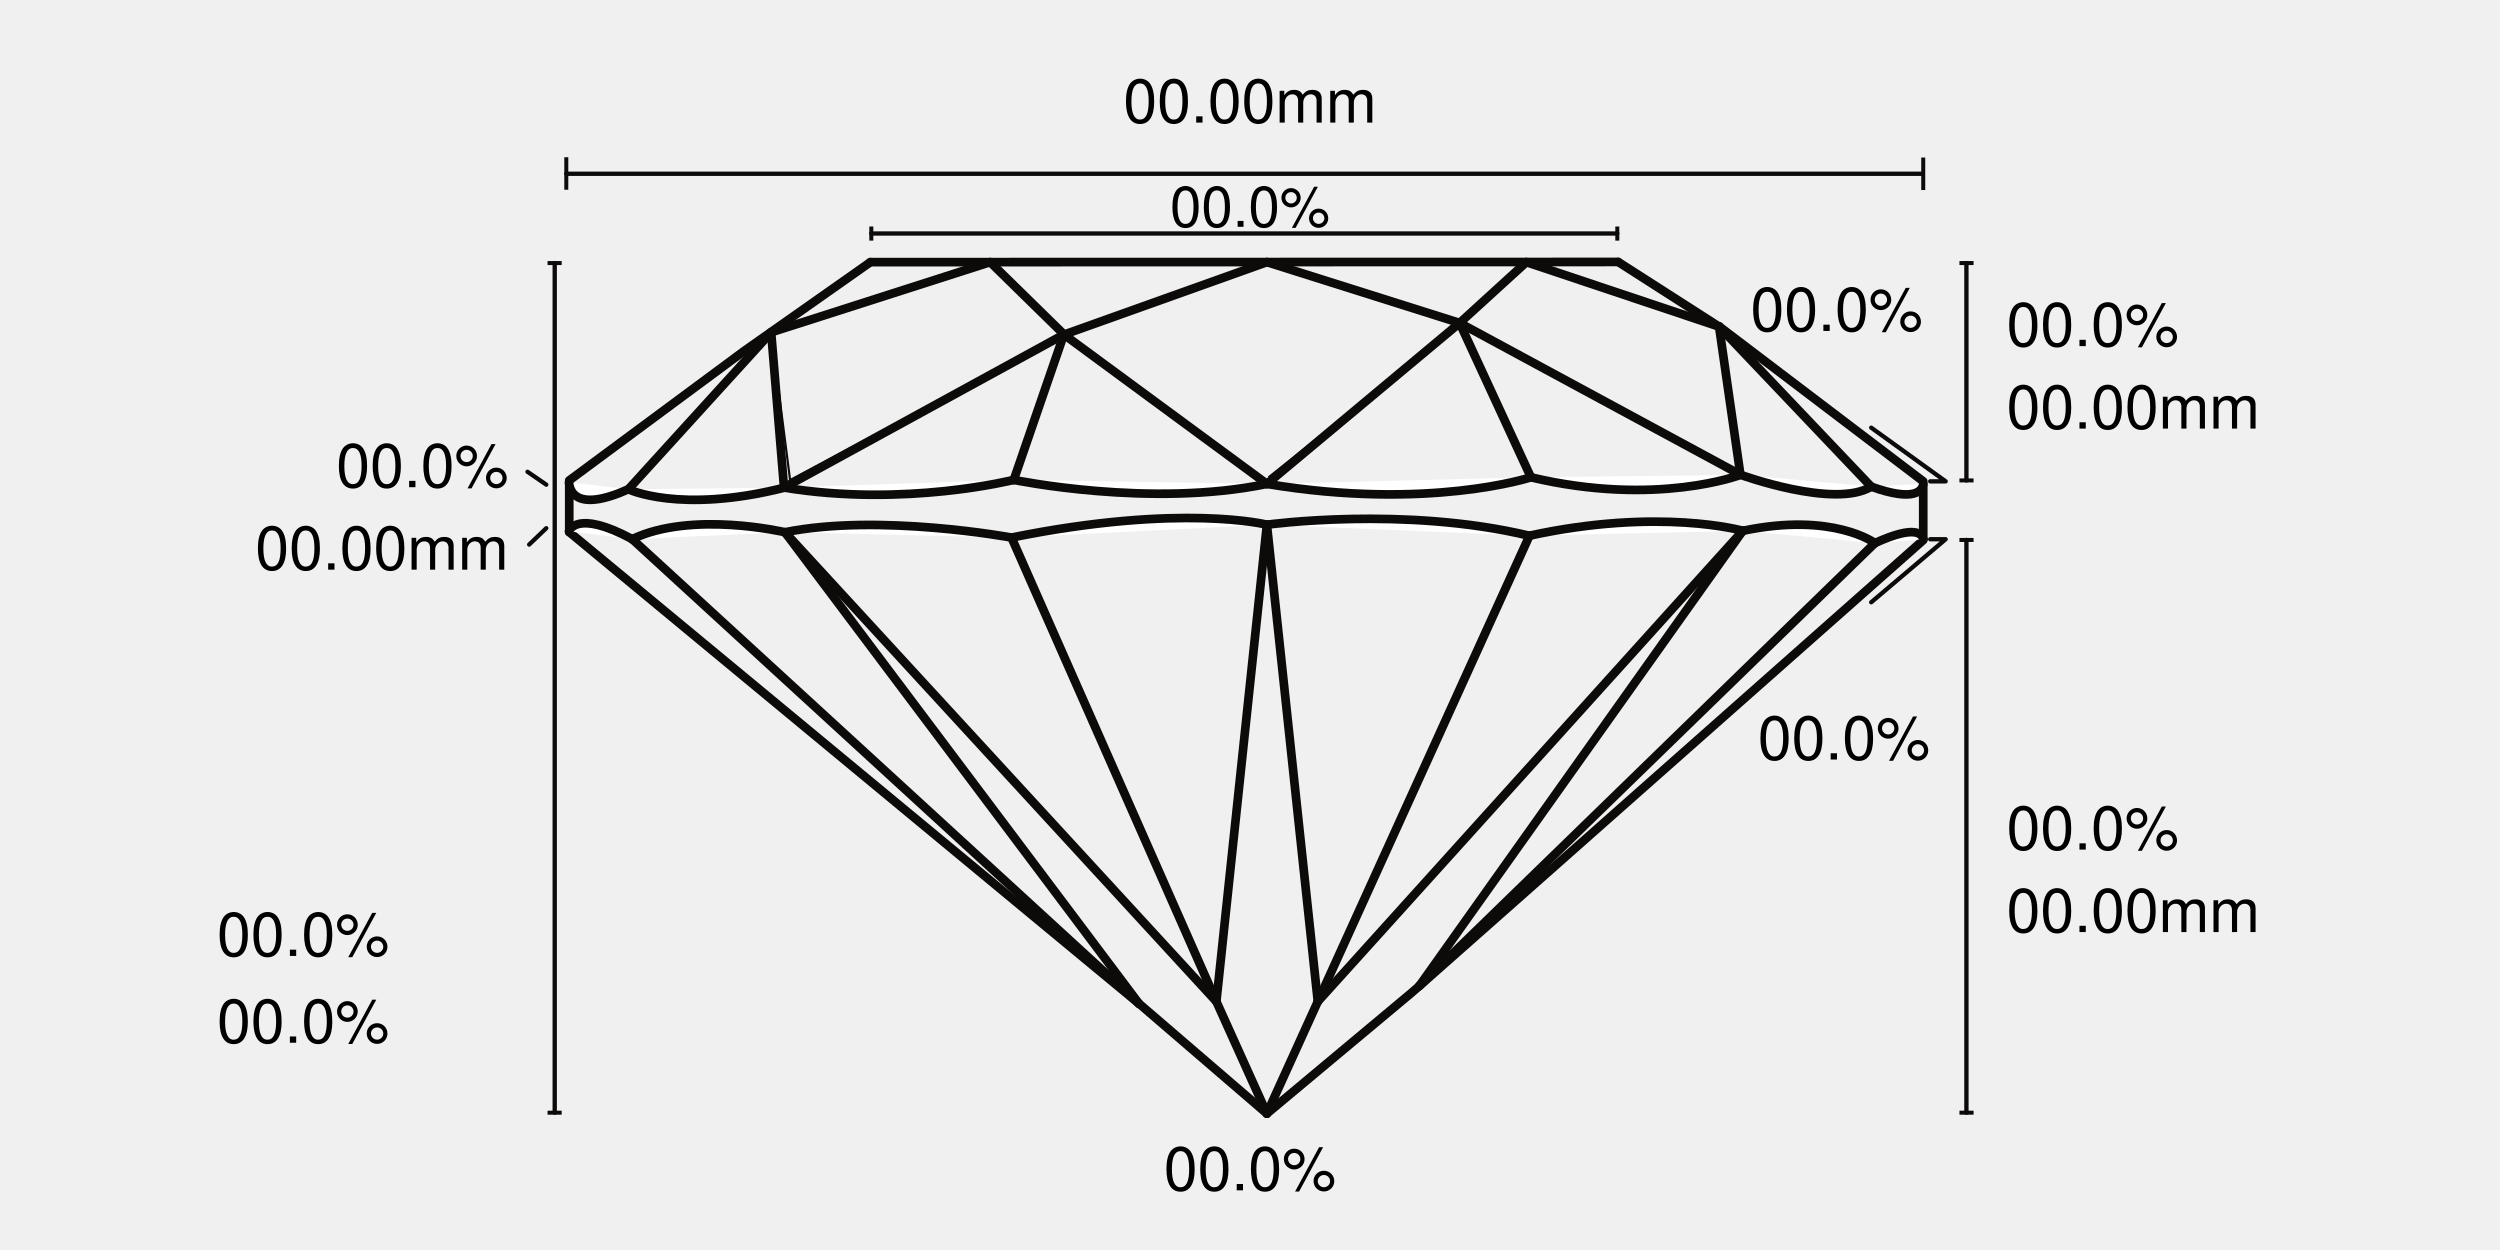
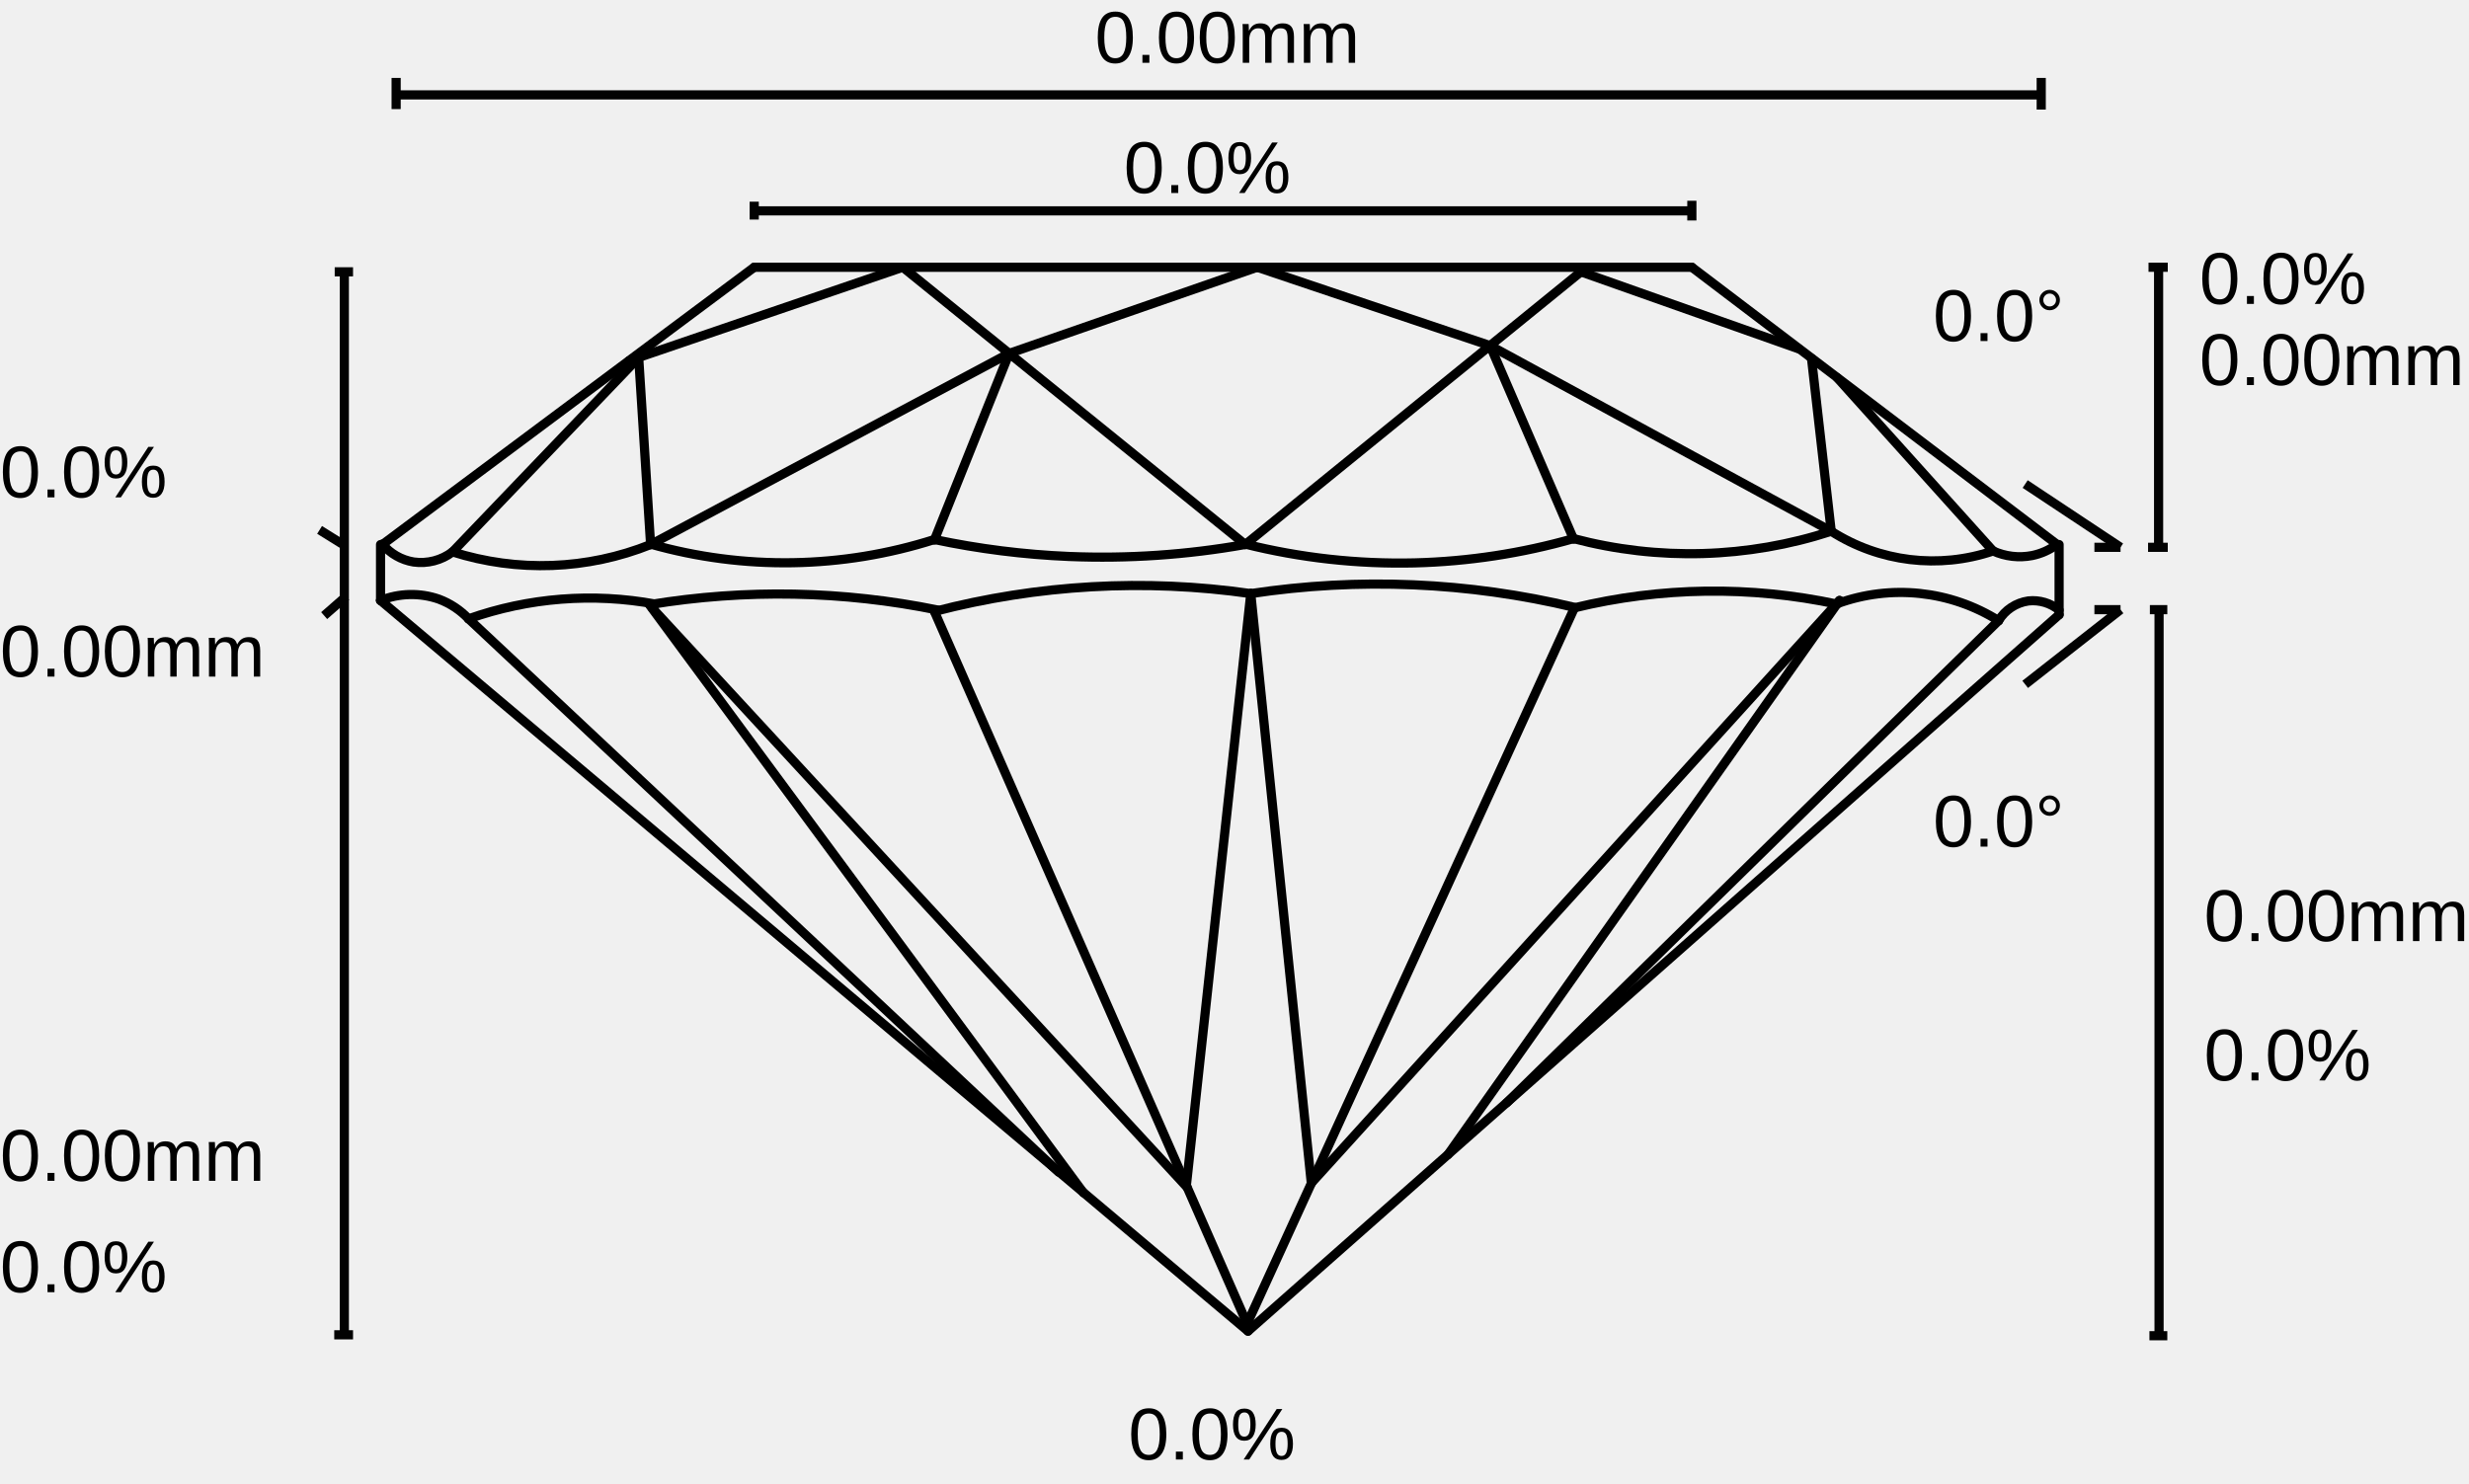
- <svg xmlns="http://www.w3.org/2000/svg" style="width:100%" version="1.1" id="Layer_1" x="0px" y="0px" viewBox="0 0 1152 576" enable-background="new 0 0 1152 576" xml:space="preserve">
-   <g>
-     <path id="svg_3" fill="#FFFFFF" stroke="#0D0A0A" stroke-miterlimit="10" d="M792.159,150.513" />
-     <line id="svg_4" fill="none" stroke="#0D0A0A" stroke-width="4" stroke-linecap="round" stroke-linejoin="round" stroke-miterlimit="10" x1="792.159" y1="150.513" x2="792.159" y2="150.513" />
-     <line id="svg_5" fill="none" stroke="#0D0A0A" stroke-miterlimit="10" x1="745.676" y1="120.71" x2="792.159" y2="150.513" />
-     <line id="svg_6" fill="none" stroke="#0D0A0A" stroke-width="4" stroke-linecap="round" stroke-linejoin="round" stroke-miterlimit="10" x1="745.676" y1="120.71" x2="792.159" y2="150.513" />
-     <path id="svg_7" fill="#FFFFFF" stroke="#0D0A0A" stroke-miterlimit="10" d="M886.226,248.475v-25.401V248.475z" />
-     <line id="svg_8" fill="none" stroke="#0D0A0A" stroke-width="4" stroke-linecap="round" stroke-linejoin="round" stroke-miterlimit="10" x1="886.226" y1="248.475" x2="886.226" y2="223.074" />
-     <polyline id="svg_9" fill="#FFFFFF" stroke="#0D0A0A" stroke-miterlimit="10" points="886.226,221.804    793.344,151.275 792.159,150.513  " />
-     <polyline id="svg_10" fill="none" stroke="#0D0A0A" stroke-width="4" stroke-linecap="round" stroke-linejoin="round" stroke-miterlimit="10" points="   886.226,221.804 793.344,151.275 792.159,150.513  " />
-     <polyline id="svg_11" fill="#FFFFFF" stroke="#0D0A0A" stroke-miterlimit="10" points="654.572,453.881    886.226,248.898 886.226,248.475  " />
-     <polyline id="svg_12" fill="none" stroke="#0D0A0A" stroke-width="4" stroke-linecap="round" stroke-linejoin="round" stroke-miterlimit="10" points="   654.572,453.881 886.226,248.898 886.226,248.475  " />
-     <polyline id="svg_13" fill="#FFFFFF" stroke="#0D0A0A" stroke-miterlimit="10" points="583.789,513.149    650.17,457.691 653.98,454.389  " />
-     <polyline id="svg_14" fill="none" stroke="#0D0A0A" stroke-width="4" stroke-linecap="round" stroke-linejoin="round" stroke-miterlimit="10" points="   583.789,513.149 650.17,457.691 653.98,454.389  " />
-     <path id="svg_15" fill="#FFFFFF" stroke="#0D0A0A" stroke-miterlimit="10" d="M886.226,223.074v-1.27V223.074z" />
-     <line id="svg_16" fill="none" stroke="#0D0A0A" stroke-linecap="round" stroke-linejoin="round" stroke-miterlimit="10" x1="886.226" y1="221.804" x2="886.226" y2="223.074" />
-     <path id="svg_17" fill="#FFFFFF" stroke="#0D0A0A" stroke-miterlimit="10" d="M262.303,222.228v-0.847V222.228z" />
-     <line id="svg_18" fill="none" stroke="#0D0A0A" stroke-linecap="round" stroke-linejoin="round" stroke-miterlimit="10" x1="262.303" y1="221.381" x2="262.303" y2="222.228" />
-     <polyline id="svg_19" fill="#FFFFFF" stroke="#0D0A0A" stroke-miterlimit="10" points="262.303,221.381    342.823,161.774 401.075,120.795  " />
-     <polyline id="svg_20" fill="none" stroke="#0D0A0A" stroke-width="4" stroke-linecap="round" stroke-linejoin="round" stroke-miterlimit="10" points="   262.303,221.381 342.823,161.774 401.075,120.795  " />
-     <path id="svg_21" fill="#FFFFFF" stroke="#0D0A0A" stroke-miterlimit="10" d="M262.303,244.834v-22.691V244.834z" />
-     <line id="svg_22" fill="none" stroke="#0D0A0A" stroke-width="4" stroke-linecap="round" stroke-linejoin="round" stroke-miterlimit="10" x1="262.303" y1="222.228" x2="262.303" y2="245.173" />
-     <polyline id="svg_23" fill="#FFFFFF" stroke="#0D0A0A" stroke-miterlimit="10" points="262.303,244.834    525.707,463.194 583.789,513.149  " />
-     <polyline id="svg_24" fill="none" stroke="#0D0A0A" stroke-width="4" stroke-linecap="round" stroke-linejoin="round" stroke-miterlimit="10" points="   262.303,245.173 525.707,463.194 583.789,513.149  " />
-     <path id="svg_27" fill="#FFFFFF" stroke="#0D0A0A" stroke-miterlimit="10" d="M792.159,150.513" />
-     <line id="svg_28" fill="none" stroke="#0D0A0A" stroke-width="4" stroke-linecap="round" stroke-linejoin="round" stroke-miterlimit="10" x1="792.159" y1="150.513" x2="792.159" y2="150.513" />
-     <path id="svg_31" fill="#FFFFFF" stroke="#0D0A0A" stroke-miterlimit="10" d="M792.159,150.513" />
-     <line id="svg_32" fill="none" stroke="#0D0A0A" stroke-width="4" stroke-linecap="round" stroke-linejoin="round" stroke-miterlimit="10" x1="792.159" y1="150.513" x2="792.159" y2="150.513" />
-     <path id="svg_33" fill="#FFFFFF" stroke="#0D0A0A" stroke-miterlimit="10" d="M401.075,120.795l344.601-0.085   L401.075,120.795z" />
-     <line id="svg_34" fill="none" stroke="#0D0A0A" stroke-width="4" stroke-linecap="round" stroke-linejoin="round" stroke-miterlimit="10" x1="745.676" y1="120.71" x2="401.075" y2="120.795" />
-     <path id="svg_35" fill="none" stroke="#0D0A0A" stroke-linecap="round" stroke-linejoin="round" stroke-miterlimit="10" d="   M401.075,120.795" />
-     <path id="svg_36" fill="none" stroke="#0D0A0A" stroke-width="4" stroke-linecap="round" stroke-linejoin="round" stroke-miterlimit="10" d="   M355.354,153.138" />
-     <path id="svg_37" fill="none" stroke="#0D0A0A" stroke-width="4" stroke-linecap="round" stroke-linejoin="round" stroke-miterlimit="10" d="   M355.354,153.138" />
-     <path id="svg_38" fill="none" stroke="#0D0A0A" stroke-linecap="round" stroke-linejoin="round" stroke-miterlimit="10" d="   M262.303,221.381" />
-     <path id="svg_41" fill="#FFFFFF" stroke="#0D0A0A" stroke-miterlimit="10" d="M262.303,221.381   c0,0,0,0.339,0,0.847" />
-     <path id="svg_42" fill="none" stroke="#0D0A0A" stroke-linecap="round" stroke-linejoin="round" stroke-miterlimit="10" d="   M262.303,221.381c0,0,0,0.339,0,0.847" />
-     <path id="svg_43" fill="#FFFFFF" stroke="#0D0A0A" stroke-miterlimit="10" d="M289.566,225.445   c-24.893,11.176-27.179,0.085-27.348-3.217" />
-     <path id="svg_44" fill="none" stroke="#0D0A0A" stroke-width="4" stroke-linecap="round" stroke-linejoin="round" stroke-miterlimit="10" d="   M289.566,225.445c-24.893,11.176-27.179,0.085-27.348-3.217" />
-     <path id="svg_45" fill="#FFFFFF" stroke="#0D0A0A" stroke-miterlimit="10" d="M289.566,225.445   c0,0,23.538,11.43,71.714-0.677" />
-     <path id="svg_46" fill="none" stroke="#0D0A0A" stroke-width="4" stroke-linecap="round" stroke-linejoin="round" stroke-miterlimit="10" d="   M289.566,225.445c0,0,23.538,11.43,71.714-0.677" />
-     <line id="svg_47" fill="none" stroke="#0D0A0A" stroke-miterlimit="10" x1="289.566" y1="225.445" x2="355.354" y2="153.138" />
-     <line id="svg_48" fill="none" stroke="#0D0A0A" stroke-width="4" stroke-linecap="round" stroke-linejoin="round" stroke-miterlimit="10" x1="289.566" y1="225.445" x2="355.354" y2="153.138" />
-     <line id="svg_49" fill="none" stroke="#0D0A0A" stroke-miterlimit="10" x1="364.075" y1="221.212" x2="490.231" y2="154.154" />
-     <line id="svg_50" fill="none" stroke="#0D0A0A" stroke-width="4" stroke-linecap="round" stroke-linejoin="round" stroke-miterlimit="10" x1="361.281" y1="224.683" x2="490.231" y2="154.154" />
-     <line id="svg_51" fill="none" stroke="#0D0A0A" stroke-miterlimit="10" x1="355.354" y1="153.138" x2="456.279" y2="120.795" />
-     <line id="svg_52" fill="none" stroke="#0D0A0A" stroke-width="4" stroke-linecap="round" stroke-linejoin="round" stroke-miterlimit="10" x1="355.354" y1="153.138" x2="456.279" y2="120.795" />
-     <line id="svg_53" fill="none" stroke="#0D0A0A" stroke-miterlimit="10" x1="355.354" y1="153.138" x2="364.075" y2="221.212" />
-     <line id="svg_54" fill="none" stroke="#0D0A0A" stroke-width="4" stroke-linecap="round" stroke-linejoin="round" stroke-miterlimit="10" x1="355.354" y1="153.138" x2="361.281" y2="224.683" />
-     <line id="svg_55" fill="none" stroke="#0D0A0A" stroke-width="4" stroke-linecap="round" stroke-linejoin="round" stroke-miterlimit="10" x1="490.146" y1="154.239" x2="583.789" y2="120.795" />
-     <line id="svg_56" fill="none" stroke="#0D0A0A" stroke-miterlimit="10" x1="490.231" y1="154.154" x2="490.061" y2="153.9" />
-     <line id="svg_57" fill="none" stroke="#0D0A0A" stroke-width="4" stroke-linecap="round" stroke-linejoin="round" stroke-miterlimit="10" x1="490.231" y1="154.154" x2="490.061" y2="153.9" />
-     <line id="svg_58" fill="none" stroke="#0D0A0A" stroke-miterlimit="10" x1="490.061" y1="153.9" x2="456.279" y2="120.795" />
-     <line id="svg_59" fill="none" stroke="#0D0A0A" stroke-width="4" stroke-linecap="round" stroke-linejoin="round" stroke-miterlimit="10" x1="490.061" y1="153.9" x2="456.279" y2="120.795" />
-     <line id="svg_60" fill="none" stroke="#0D0A0A" stroke-width="4" stroke-linecap="round" stroke-linejoin="round" stroke-miterlimit="10" x1="490.231" y1="154.154" x2="583.789" y2="222.99" />
-     <polyline id="svg_61" fill="#FFFFFF" stroke="#0D0A0A" stroke-miterlimit="10" points="672.183,149.751    671.845,150.598 584.552,219.941  " />
-     <line id="svg_62" fill="none" stroke="#0D0A0A" stroke-width="4" stroke-linecap="round" stroke-linejoin="round" stroke-miterlimit="10" x1="672.607" y1="148.82" x2="583.789" y2="222.99" />
-     <path id="svg_63" fill="#FFFFFF" stroke="#0D0A0A" stroke-miterlimit="10" d="M584.552,219.941" />
-     <path id="svg_64" fill="none" stroke="#0D0A0A" stroke-width="4" stroke-linecap="round" stroke-linejoin="round" stroke-miterlimit="10" d="   M584.552,219.941" />
-     <line id="svg_65" fill="none" stroke="#0D0A0A" stroke-miterlimit="10" x1="672.183" y1="149.751" x2="672.607" y2="148.82" />
-     <line id="svg_66" fill="none" stroke="#0D0A0A" stroke-width="4" stroke-linecap="round" stroke-linejoin="round" stroke-miterlimit="10" x1="672.607" y1="148.82" x2="583.789" y2="120.795" />
-     <path id="svg_67" fill="#FFFFFF" stroke="#0D0A0A" stroke-miterlimit="10" d="M583.789,222.99   c-53.765,11.176-116.673-1.863-116.673-1.863" />
-     <path id="svg_68" fill="none" stroke="#0D0A0A" stroke-width="4" stroke-linecap="round" stroke-linejoin="round" stroke-miterlimit="10" d="   M583.789,222.99c-53.765,11.176-116.673-1.863-116.673-1.863" />
-     <path id="svg_69" fill="#FFFFFF" stroke="#0D0A0A" stroke-miterlimit="10" d="M583.789,222.99" />
-     <path id="svg_70" fill="#FFFFFF" stroke="#0D0A0A" stroke-miterlimit="10" d="M361.281,224.683   c55.627,9.144,105.836-3.556,105.836-3.556" />
-     <path id="svg_71" fill="none" stroke="#0D0A0A" stroke-width="4" stroke-linecap="round" stroke-linejoin="round" stroke-miterlimit="10" d="   M361.281,224.683c55.627,9.144,105.836-3.556,105.836-3.556" />
-     <line id="svg_72" fill="none" stroke="#0D0A0A" stroke-miterlimit="10" x1="361.281" y1="224.683" x2="364.075" y2="221.212" />
-     <line id="svg_73" fill="none" stroke="#0D0A0A" stroke-width="4" stroke-linecap="round" stroke-linejoin="round" stroke-miterlimit="10" x1="490.231" y1="154.154" x2="467.116" y2="221.212" />
-     <path id="svg_74" fill="#FFFFFF" stroke="#0D0A0A" stroke-miterlimit="10" d="M583.789,222.99   c74.254,12.446,121.669-3.048,121.669-3.048" />
-     <path id="svg_75" fill="none" stroke="#0D0A0A" stroke-width="4" stroke-linecap="round" stroke-linejoin="round" stroke-miterlimit="10" d="   M583.789,222.99c74.254,12.446,121.669-3.048,121.669-3.048" />
-     <path id="svg_76" fill="#FFFFFF" stroke="#0D0A0A" stroke-miterlimit="10" d="M705.458,219.941   c57.744,13.716,96.522-1.101,96.522-1.101" />
-     <path id="svg_77" fill="none" stroke="#0D0A0A" stroke-width="4" stroke-linecap="round" stroke-linejoin="round" stroke-miterlimit="10" d="   M705.458,219.941c57.744,13.716,96.522-1.101,96.522-1.101" />
-     <line id="svg_78" fill="none" stroke="#0D0A0A" stroke-width="4" stroke-linecap="round" stroke-linejoin="round" stroke-miterlimit="10" x1="672.607" y1="148.82" x2="705.458" y2="219.941" />
-     <line id="svg_79" fill="none" stroke="#0D0A0A" stroke-miterlimit="10" x1="672.607" y1="148.82" x2="703.341" y2="120.795" />
-     <line id="svg_80" fill="none" stroke="#0D0A0A" stroke-width="4" stroke-linecap="round" stroke-linejoin="round" stroke-miterlimit="10" x1="672.607" y1="148.82" x2="703.341" y2="120.795" />
-     <line id="svg_81" fill="none" stroke="#0D0A0A" stroke-miterlimit="10" x1="672.607" y1="148.82" x2="801.98" y2="218.756" />
-     <line id="svg_82" fill="none" stroke="#0D0A0A" stroke-width="4" stroke-linecap="round" stroke-linejoin="round" stroke-miterlimit="10" x1="672.607" y1="148.82" x2="801.98" y2="218.756" />
-     <path id="svg_83" fill="#FFFFFF" stroke="#0D0A0A" stroke-miterlimit="10" d="M792.159,150.513" />
-     <line id="svg_84" fill="none" stroke="#0D0A0A" stroke-width="4" stroke-linecap="round" stroke-linejoin="round" stroke-miterlimit="10" x1="792.159" y1="150.513" x2="792.159" y2="150.513" />
-     <line id="svg_85" fill="none" stroke="#0D0A0A" stroke-miterlimit="10" x1="792.159" y1="150.513" x2="703.341" y2="120.795" />
-     <line id="svg_86" fill="none" stroke="#0D0A0A" stroke-width="4" stroke-linecap="round" stroke-linejoin="round" stroke-miterlimit="10" x1="792.159" y1="150.513" x2="703.341" y2="120.795" />
-     <path id="svg_87" fill="#FFFFFF" stroke="#0D0A0A" stroke-miterlimit="10" d="M801.98,218.756   c0,0,43.35,15.833,60.284,5.503" />
-     <path id="svg_88" fill="none" stroke="#0D0A0A" stroke-width="4" stroke-linecap="round" stroke-linejoin="round" stroke-miterlimit="10" d="   M801.98,218.756c0,0,43.35,15.833,60.284,5.503" />
-     <line id="svg_89" fill="none" stroke="#0D0A0A" stroke-miterlimit="10" x1="792.159" y1="150.513" x2="801.98" y2="218.756" />
-     <line id="svg_90" fill="none" stroke="#0D0A0A" stroke-width="4" stroke-linecap="round" stroke-linejoin="round" stroke-miterlimit="10" x1="792.159" y1="150.513" x2="801.98" y2="218.756" />
-     <path id="svg_91" fill="#FFFFFF" stroke="#0D0A0A" stroke-miterlimit="10" d="M792.159,150.513" />
-     <line id="svg_92" fill="none" stroke="#0D0A0A" stroke-width="4" stroke-linecap="round" stroke-linejoin="round" stroke-miterlimit="10" x1="792.159" y1="150.513" x2="792.159" y2="150.513" />
-     <path id="svg_93" fill="#FFFFFF" stroke="#0D0A0A" stroke-miterlimit="10" d="M792.159,150.513" />
-     <line id="svg_94" fill="none" stroke="#0D0A0A" stroke-width="4" stroke-linecap="round" stroke-linejoin="round" stroke-miterlimit="10" x1="792.159" y1="150.513" x2="792.159" y2="150.513" />
-     <path id="svg_95" fill="#FFFFFF" stroke="#0D0A0A" stroke-miterlimit="10" d="M862.264,224.26   c20.574,7.366,23.623,1.524,23.961-1.27" />
-     <path id="svg_96" fill="none" stroke="#0D0A0A" stroke-width="4" stroke-linecap="round" stroke-linejoin="round" stroke-miterlimit="10" d="   M862.264,224.26c20.574,7.366,23.623,1.524,23.961-1.27" />
-     <path id="svg_97" fill="#FFFFFF" stroke="#0D0A0A" stroke-miterlimit="10" d="M792.159,150.513" />
-     <line id="svg_98" fill="none" stroke="#0D0A0A" stroke-width="4" stroke-linecap="round" stroke-linejoin="round" stroke-miterlimit="10" x1="792.159" y1="150.513" x2="792.159" y2="150.513" />
-     <line id="svg_99" fill="none" stroke="#0D0A0A" stroke-miterlimit="10" x1="862.264" y1="224.26" x2="792.159" y2="150.513" />
-     <line id="svg_100" fill="none" stroke="#0D0A0A" stroke-width="4" stroke-linecap="round" stroke-linejoin="round" stroke-miterlimit="10" x1="862.264" y1="224.26" x2="792.159" y2="150.513" />
-     <path id="svg_101" fill="#FFFFFF" stroke="#0D0A0A" stroke-miterlimit="10" d="M863.958,250.253   c19.389-8.89,21.929-3.725,22.268-1.778" />
-     <path id="svg_102" fill="none" stroke="#0D0A0A" stroke-width="4" stroke-linecap="round" stroke-linejoin="round" stroke-miterlimit="10" d="   M863.958,250.253c19.389-8.89,21.929-3.725,22.268-1.778" />
-     <line id="svg_103" fill="none" stroke="#0D0A0A" stroke-miterlimit="10" x1="863.958" y1="250.253" x2="653.98" y2="454.389" />
-     <line id="svg_104" fill="none" stroke="#0D0A0A" stroke-width="4" stroke-linecap="round" stroke-linejoin="round" stroke-miterlimit="10" x1="863.958" y1="250.253" x2="653.98" y2="454.389" />
-     <path id="svg_105" fill="#FFFFFF" stroke="#0D0A0A" stroke-miterlimit="10" d="M863.958,250.253   c0,0-19.22-14.394-60.792-5.673" />
-     <path id="svg_106" fill="none" stroke="#0D0A0A" stroke-width="4" stroke-linecap="round" stroke-linejoin="round" stroke-miterlimit="10" d="   M863.958,250.253c0,0-19.22-14.394-60.792-5.673" />
-     <line id="svg_107" fill="none" stroke="#0D0A0A" stroke-miterlimit="10" x1="803.081" y1="244.58" x2="653.98" y2="454.389" />
-     <line id="svg_108" fill="none" stroke="#0D0A0A" stroke-width="4" stroke-linecap="round" stroke-linejoin="round" stroke-miterlimit="10" x1="803.081" y1="244.58" x2="653.98" y2="454.389" />
-     <line id="svg_109" fill="none" stroke="#0D0A0A" stroke-width="4" stroke-linecap="round" stroke-linejoin="round" stroke-miterlimit="10" x1="607.243" y1="461.501" x2="803.081" y2="244.58" />
-     <path id="svg_110" fill="#FFFFFF" stroke="#0D0A0A" stroke-miterlimit="10" d="M803.081,244.58   c0,0-38.355-10.838-98.385,2.286" />
-     <path id="svg_111" fill="none" stroke="#0D0A0A" stroke-width="4" stroke-linecap="round" stroke-linejoin="round" stroke-miterlimit="10" d="   M803.081,244.58c0,0-38.355-10.838-98.385,2.286" />
-     <line id="svg_112" fill="none" stroke="#0D0A0A" stroke-width="4" stroke-linecap="round" stroke-linejoin="round" stroke-miterlimit="10" x1="583.789" y1="513.149" x2="704.781" y2="246.866" />
-     <path id="svg_113" fill="#FFFFFF" stroke="#0D0A0A" stroke-miterlimit="10" d="M583.789,241.786   c0,0,63.332-8.721,120.907,5.08" />
-     <path id="svg_114" fill="none" stroke="#0D0A0A" stroke-width="4" stroke-linecap="round" stroke-linejoin="round" stroke-miterlimit="10" d="   M583.789,241.786c0,0,63.332-8.721,120.907,5.08" />
-     <line id="svg_115" fill="none" stroke="#0D0A0A" stroke-width="4" stroke-linecap="round" stroke-linejoin="round" stroke-miterlimit="10" x1="583.789" y1="241.786" x2="607.243" y2="461.501" />
-     <path id="svg_116" fill="#FFFFFF" stroke="#0D0A0A" stroke-miterlimit="10" d="M583.789,241.786   c0,0-39.117-9.991-117.689,5.927" />
-     <path id="svg_117" fill="none" stroke="#0D0A0A" stroke-width="4" stroke-linecap="round" stroke-linejoin="round" stroke-miterlimit="10" d="   M583.789,241.786c0,0-39.117-9.991-117.689,5.927" />
-     <line id="svg_118" fill="none" stroke="#0D0A0A" stroke-miterlimit="10" x1="583.789" y1="241.786" x2="560.506" y2="461.501" />
-     <line id="svg_119" fill="none" stroke="#0D0A0A" stroke-width="4" stroke-linecap="round" stroke-linejoin="round" stroke-miterlimit="10" x1="583.789" y1="241.786" x2="560.506" y2="461.501" />
-     <path id="svg_120" fill="#FFFFFF" stroke="#0D0A0A" stroke-miterlimit="10" d="M466.1,247.713   c0,0-59.268-11.261-102.872-2.455" />
-     <path id="svg_121" fill="none" stroke="#0D0A0A" stroke-width="4" stroke-linecap="round" stroke-linejoin="round" stroke-miterlimit="10" d="   M466.1,247.713c0,0-60.792-11.261-104.396-2.455" />
-     <line id="svg_122" fill="none" stroke="#0D0A0A" stroke-miterlimit="10" x1="466.1" y1="247.713" x2="560.506" y2="461.501" />
-     <line id="svg_123" fill="none" stroke="#0D0A0A" stroke-width="4" stroke-linecap="round" stroke-linejoin="round" stroke-miterlimit="10" x1="466.1" y1="247.713" x2="560.506" y2="461.501" />
-     <path id="svg_124" fill="none" stroke="#0D0A0A" stroke-width="4" stroke-linecap="round" stroke-linejoin="round" stroke-miterlimit="10" d="   M361.704,245.257" />
-     <line id="svg_125" fill="none" stroke="#0D0A0A" stroke-miterlimit="10" x1="560.506" y1="461.501" x2="583.789" y2="513.149" />
-     <line id="svg_126" fill="none" stroke="#0D0A0A" stroke-width="4" stroke-linecap="round" stroke-linejoin="round" stroke-miterlimit="10" x1="560.506" y1="461.501" x2="583.789" y2="513.149" />
-     <line id="svg_127" fill="none" stroke="#0D0A0A" stroke-width="4" stroke-linecap="round" stroke-linejoin="round" stroke-miterlimit="10" x1="361.704" y1="245.257" x2="560.506" y2="461.501" />
-     <line id="svg_128" fill="none" stroke="#0D0A0A" stroke-miterlimit="10" x1="361.704" y1="245.257" x2="524.945" y2="462.602" />
-     <line id="svg_129" fill="none" stroke="#0D0A0A" stroke-width="4" stroke-linecap="round" stroke-linejoin="round" stroke-miterlimit="10" x1="361.704" y1="245.257" x2="524.945" y2="462.602" />
-     <path id="svg_130" fill="#FFFFFF" stroke="#0D0A0A" stroke-miterlimit="10" d="M361.704,245.257   c0,0-42.927-10.076-70.444,3.217" />
-     <path id="svg_131" fill="none" stroke="#0D0A0A" stroke-width="4" stroke-linecap="round" stroke-linejoin="round" stroke-miterlimit="10" d="   M361.704,245.257c0,0-42.927-10.076-70.444,3.217" />
-     <path id="svg_132" fill="#FFFFFF" stroke="#0D0A0A" stroke-miterlimit="10" d="M291.26,248.39   c-26.078-13.97-29.041-3.556-29.041-3.556" />
-     <path id="svg_133" fill="none" stroke="#0D0A0A" stroke-width="4" stroke-linecap="round" stroke-linejoin="round" stroke-miterlimit="10" d="   M291.26,248.39c-26.078-13.97-29.041-3.556-29.041-3.556" />
-     <line id="svg_134" fill="none" stroke="#0D0A0A" stroke-miterlimit="10" x1="291.26" y1="248.39" x2="524.945" y2="462.602" />
-     <line id="svg_135" fill="none" stroke="#0D0A0A" stroke-width="4" stroke-linecap="round" stroke-linejoin="round" stroke-miterlimit="10" x1="291.26" y1="248.39" x2="524.945" y2="462.602" />
-     <line id="svg_136" fill="none" stroke="#0D0A0A" stroke-width="2" stroke-linecap="round" stroke-linejoin="round" x1="255.614" y1="121.218" x2="255.614" y2="512.725" />
-     <rect id="svg_137" x="252.82" y="120.795" fill="#EF4966" stroke="#0D0A0A" stroke-miterlimit="10" width="5.503" height="0.847" />
-     <rect id="svg_138" x="252.82" y="512.302" fill="#EF4966" stroke="#0D0A0A" stroke-miterlimit="10" width="5.503" height="0.847" />
-     <line id="svg_139" fill="none" stroke="#0D0A0A" stroke-width="2" stroke-linecap="round" stroke-linejoin="round" x1="906.123" y1="248.813" x2="906.123" y2="512.725" />
-     <rect id="svg_140" x="903.413" y="248.39" fill="#EF4966" stroke="#0D0A0A" stroke-miterlimit="10" width="5.503" height="0.847" />
-     <rect id="svg_141" x="903.413" y="512.302" fill="#EF4966" stroke="#0D0A0A" stroke-miterlimit="10" width="5.503" height="0.847" />
-     <line id="svg_142" fill="none" stroke="#0D0A0A" stroke-width="2" stroke-linecap="round" stroke-linejoin="round" x1="906.123" y1="121.218" x2="906.123" y2="221.381" />
-     <rect id="svg_143" x="903.413" y="120.795" fill="#EF4966" stroke="#0D0A0A" stroke-miterlimit="10" width="5.503" height="0.847" />
-     <rect id="svg_144" x="903.413" y="220.958" fill="#EF4966" stroke="#0D0A0A" stroke-miterlimit="10" width="5.503" height="0.847" />
-     <line id="svg_145" fill="none" stroke="#0D0A0A" stroke-width="2" stroke-linecap="round" stroke-linejoin="round" x1="401.498" y1="107.586" x2="745.252" y2="107.586" />
-     <rect id="svg_146" x="401.075" y="104.877" fill="#EF4966" stroke="#0D0A0A" stroke-miterlimit="10" width="0.847" height="5.503" />
+ <svg xmlns="http://www.w3.org/2000/svg" id="Layer_1" data-name="Layer 1" viewBox="0 0 538.5 323.6">
+   <defs>
+     <style>
+       .cls-1, .cls-3 {
+         fill: none;
+         stroke-miterlimit: 10;
+         stroke-width: 2px;
+       }
+ 
+       .cls-1 {
+         stroke: #020202;
+       }
+ 
+       .cls-2 {
+         isolation: isolate;
+         font-size: 16px;
+         font-family: ArialMT, Arial;
+       }
+ 
+       .cls-3 {
+         stroke: #000;
+         stroke-linecap: round;
+       }
+     </style>
+   </defs>
+   <g id="lines">
+     <line class="cls-1" x1="164.5" y1="46" x2="368.5" y2="46" />
+     <line class="cls-1" x1="164.5" y1="44" x2="164.5" y2="47.9" />
+     <line class="cls-1" x1="369" y1="43.8" x2="369" y2="48.1" />
    <g>
-       <g>
-         <rect id="svg_147" x="744.829" y="104.877" fill="#EF4966" stroke="#0D0A0A" stroke-miterlimit="10" width="0.847" height="5.503" />
-       </g>
+       <line class="cls-1" x1="86.5" y1="20.7" x2="445" y2="20.7" />
+       <line class="cls-1" x1="445.2" y1="17" x2="445.2" y2="23.9" />
+       <line class="cls-1" x1="86.4" y1="17" x2="86.4" y2="23.8" />
    </g>
    <g>
-       <g>
-         <line id="svg_188" fill="none" stroke="#0D0A0A" stroke-width="2" stroke-linecap="round" stroke-linejoin="round" x1="260.948" y1="80.069" x2="885.802" y2="80.069" />
-       </g>
+       <line class="cls-1" x1="75.1" y1="59.3" x2="75.1" y2="291" />
+       <line class="cls-1" x1="73" y1="59.3" x2="77" y2="59.3" />
+       <line class="cls-1" x1="72.9" y1="291.2" x2="77" y2="291.2" />
    </g>
    <g>
-       <g>
-         <rect id="svg_189" x="260.525" y="72.957" fill="#010101" stroke="#0D0A0A" stroke-miterlimit="10" width="0.847" height="13.97" />
-       </g>
-     </g>
-     <line id="svg_253" fill="none" stroke="#0D0A0A" stroke-width="2" stroke-linecap="round" stroke-linejoin="round" stroke-miterlimit="10" x1="243.083" y1="217.401" x2="251.72" y2="223.328" />
-     <line id="svg_254" fill="none" stroke="#0D0A0A" stroke-width="2" stroke-linecap="round" stroke-linejoin="round" stroke-miterlimit="10" x1="243.845" y1="250.93" x2="251.72" y2="243.395" />
-     <polyline id="svg_255" fill="none" stroke="#0D0A0A" stroke-width="2" stroke-linecap="round" stroke-linejoin="round" stroke-miterlimit="10" points="   889.443,248.475 896.555,248.475 862.264,277.516  " />
-     <g>
-       <polyline id="svg_256" fill="none" stroke="#0D0A0A" stroke-width="2" stroke-linecap="round" stroke-linejoin="round" stroke-miterlimit="10" points="    889.443,221.804 896.555,221.804 862.264,197.081   " />
+       <line class="cls-1" x1="470.8" y1="58.3" x2="470.8" y2="119.4" />
+       <line class="cls-1" x1="468.6" y1="58.3" x2="472.8" y2="58.3" />
+       <line class="cls-1" x1="468.5" y1="119.4" x2="472.8" y2="119.4" />
    </g>
    <g>
-       <g>
-         <rect id="svg_189_1_" x="885.802" y="73.094" fill="#010101" stroke="#0D0A0A" stroke-miterlimit="10" width="0.847" height="13.97" />
-       </g>
+       <line class="cls-1" x1="470.9" y1="133.3" x2="470.9" y2="291.3" />
+       <line class="cls-1" x1="468.9" y1="133" x2="472.7" y2="133" />
+       <line class="cls-1" x1="468.8" y1="291.4" x2="472.7" y2="291.4" />
    </g>
-     <text id="SVG_width_mm" xml:space="preserve" text-anchor="left" font-family="Helvetica, Arial, sans-serif" font-size="28" y="56.5" x="517.641" stroke-width="0" stroke="#000" fill="#000000">00.00mm</text>
-     <text id="SVG_table_pre" xml:space="preserve" text-anchor="left" font-family="Helvetica, Arial, sans-serif" font-size="26" y="104.5" x="539.133" stroke-width="0" stroke="#000" fill="#000000">00.0%</text>
-     <text id="SVG_crown_pre" xml:space="preserve" text-anchor="left" font-family="Helvetica, Arial, sans-serif" font-size="28" y="159.5" x="924.641" stroke-width="0" stroke="#000" fill="#000000">00.0%</text>
-     <text id="SVG_crown_mm" xml:space="preserve" text-anchor="left" font-family="Helvetica, Arial, sans-serif" font-size="28" y="197.5" x="924.641" stroke-width="0" stroke="#000" fill="#000000">00.00mm</text>
-     <text id="SVG_pavillion_pre" xml:space="preserve" text-anchor="left" font-family="Helvetica, Arial, sans-serif" font-size="28" y="391.5" x="924.641" stroke-width="0" stroke="#000" fill="#000000">00.0%</text>
-     <text id="SVG_pavillion_mm" xml:space="preserve" text-anchor="left" font-family="Helvetica, Arial, sans-serif" font-size="28" y="429.5" x="924.641" stroke-width="0" stroke="#000" fill="#000000">00.00mm</text>
-     <text id="SVG_girdle_pre" xml:space="preserve" text-anchor="left" font-family="Helvetica, Arial, sans-serif" font-size="28" y="224.5" x="154.953" stroke-width="0" stroke="#000" fill="#000000">00.0%</text>
-     <text id="SVG_girdle_mm" xml:space="preserve" text-anchor="left" font-family="Helvetica, Arial, sans-serif" font-size="28" y="262.5" x="117.641" stroke-width="0" stroke="#000" fill="#000000">00.00mm</text>
-     <text id="SVG_culet_mm" xml:space="preserve" text-anchor="left" font-family="Helvetica, Arial, sans-serif" font-size="28" y="548.5" x="536.297" stroke-width="0" stroke="#000" fill="#000000">00.0%</text>
-     <text id="SVG_crown_rounded" xml:space="preserve" text-anchor="left" font-family="Helvetica, Arial, sans-serif" font-size="28" y="152.5" x="806.641" stroke-width="0" stroke="#000" fill="#000000">00.0%</text>
-     <text id="SVG_pavillion_rounded" xml:space="preserve" text-anchor="left" font-family="Helvetica, Arial, sans-serif" font-size="28" y="350" x="810" stroke-width="0" stroke="#000" fill="#000000">00.0%</text>
-     <text id="SVG_total_depth_per" xml:space="preserve" text-anchor="left" font-family="Helvetica, Arial, sans-serif" font-size="28" y="440.5" x="100" stroke-width="0" stroke="#000" fill="#000000">00.0%</text>
-     <text id="SVG_total_depth_mm" xml:space="preserve" text-anchor="left" font-family="Helvetica, Arial, sans-serif" font-size="28" y="480.5" x="100" stroke-width="0" stroke="#000" fill="#000000">00.0%</text>
+     <g>
+       <line class="cls-1" x1="441.7" y1="105.6" x2="462.5" y2="119.4" />
+       <line class="cls-1" x1="456.8" y1="119.4" x2="462.5" y2="119.4" />
+     </g>
+     <line class="cls-1" x1="69.7" y1="115.6" x2="75" y2="118.9" />
+     <line class="cls-1" x1="70.7" y1="134.3" x2="75.5" y2="130.1" />
+     <g>
+       <line class="cls-1" x1="441.7" y1="149.3" x2="462.5" y2="133" />
+       <line class="cls-1" x1="456.8" y1="133" x2="462.5" y2="133" />
+     </g>
+   </g>
+   <g id="text">
+     <text class="cls-2" id="SVG_culet_mm" transform="translate(246.1 318.4)">0.0%</text>
+     <text class="cls-2" id="SVG_crown_rounded" transform="translate(421.6 74.4)">0.0°</text>
+     <text class="cls-2" id="SVG_pavillion_rounded" transform="translate(421.6 184.7)">0.0°</text>
+     <g id="Pavillion">
+       <text class="cls-2" id="SVG_pavillion_pre" transform="translate(480.7 235.7)">0.0%</text>
+       <text class="cls-2" id="SVG_pavillion_mm" transform="translate(480.7 205.3)">0.00mm</text>
+     </g>
+     <g id="Crown">
+       <text class="cls-2" id="SVG_crown_mm" transform="translate(479.7 84)">0.00mm</text>
+       <text class="cls-2" id="SVG_crown_pre" transform="translate(479.7 66.3)">0.0%</text>
+     </g>
+     <g id="Total">
+       <text class="cls-2" id="SVG_total_depth_per" transform="translate(0 281.9)">0.0%</text>
+       <text class="cls-2" id="SVG_total_depth_mm" transform="translate(0 257.6)">0.00mm</text>
+     </g>
+     <g id="Girdle">
+       <text class="cls-2" id="SVG_girdle_mm" transform="translate(0 147.6)">0.00mm</text>
+       <text class="cls-2" id="SVG_girdle_pre" transform="translate(0 108.5)">0.0%</text>
+     </g>
+     <g id="Table">
+       <text class="cls-2" id="SVG_table_pre" transform="translate(245.1 42.1)">0.0%</text>
+       <text class="cls-2" id="SVG_width_mm" transform="translate(238.8 13.7)">0.00mm</text>
+     </g>
+   </g>
+   <g id="Round">
+     <g>
+       <line class="cls-3" x1="449.1" y1="134.1" x2="449.1" y2="118.8" />
+       <line class="cls-3" x1="164.5" y1="58.3" x2="369" y2="58.3" />
+       <line class="cls-3" x1="448.7" y1="118.8" x2="369" y2="58.3" />
+       <line class="cls-3" x1="272.2" y1="290.4" x2="449.1" y2="134.1" />
+       <line class="cls-3" x1="164.5" y1="58.3" x2="83.4" y2="118.8" />
+       <line class="cls-3" x1="83" y1="131" x2="83" y2="118.8" />
+       <line class="cls-3" x1="272.2" y1="290.4" x2="83" y2="131" />
+       <line class="cls-3" x1="137.2" y1="78.7" x2="196.9" y2="58.3" />
+       <line class="cls-3" x1="271.6" y1="118.8" x2="196.9" y2="58.3" />
+       <line class="cls-3" x1="344.8" y1="59.3" x2="271.6" y2="118.8" />
+       <line class="cls-3" x1="392.3" y1="76.1" x2="344.8" y2="59.3" />
+       <line class="cls-3" x1="395.1" y1="78.2" x2="399.4" y2="115.9" />
+       <line class="cls-3" x1="325" y1="75.4" x2="399.4" y2="115.9" />
+       <line class="cls-3" x1="274.2" y1="58.3" x2="325" y2="75.4" />
+       <line class="cls-3" x1="220.1" y1="77.1" x2="274.2" y2="58.3" />
+       <line class="cls-3" x1="141.9" y1="118.8" x2="220.1" y2="77.1" />
+       <line class="cls-3" x1="203.8" y1="117.8" x2="220.1" y2="77.1" />
+       <line class="cls-3" x1="343.2" y1="117.6" x2="325" y2="75.4" />
+       <line class="cls-3" x1="141.9" y1="118.8" x2="139.3" y2="78" />
+       <line class="cls-3" x1="98.7" y1="120.4" x2="139.3" y2="78" />
+       <line class="cls-3" x1="102.2" y1="135" x2="230.9" y2="255.7" />
+       <line class="cls-3" x1="141.7" y1="132" x2="236.3" y2="260.2" />
+       <line class="cls-3" x1="203.8" y1="133.4" x2="272" y2="288.8" />
+       <line class="cls-3" x1="343.4" y1="132.6" x2="272" y2="288.8" />
+       <line class="cls-3" x1="401.2" y1="131" x2="286" y2="258.1" />
+       <line class="cls-3" x1="315.8" y1="251.9" x2="401.2" y2="131" />
+       <line class="cls-3" x1="435.9" y1="135.4" x2="328.6" y2="240.6" />
+       <line class="cls-3" x1="258.9" y1="259" x2="142.3" y2="132.7" />
+       <line class="cls-3" x1="272.8" y1="129.5" x2="258.8" y2="258.2" />
+       <line class="cls-3" x1="272.8" y1="129.5" x2="286" y2="258.1" />
+       <path class="cls-3" d="M98.7,120.4a64,64,0,0,0,43.2-1.6" transform="translate(0 0)" />
+       <path class="cls-3" d="M141.9,118.7a107.3,107.3,0,0,0,61.9-1" transform="translate(0 0)" />
+       <path class="cls-3" d="M203.8,117.7a177.3,177.3,0,0,0,29.4,3.7,177.5,177.5,0,0,0,38.3-2.6" transform="translate(0 0)" />
+       <path class="cls-3" d="M271.6,118.7a139.1,139.1,0,0,0,36.9,4.1,139.1,139.1,0,0,0,34.7-5.3" transform="translate(0 0)" />
+       <path class="cls-3" d="M343.2,117.5a99.4,99.4,0,0,0,56.2-1.6" transform="translate(0 0)" />
+       <line class="cls-3" x1="400.7" y1="82.4" x2="434.7" y2="120.2" />
+       <path class="cls-3" d="M399.4,115.9a41.1,41.1,0,0,0,35.3,4.3" transform="translate(0 0)" />
+       <path class="cls-3" d="M434.7,120.2a14.1,14.1,0,0,0,8.5,1,13.7,13.7,0,0,0,5.4-2.4" transform="translate(0 0)" />
+       <path class="cls-3" d="M435.9,135.4a9.1,9.1,0,0,1,6.5-4.3,9,9,0,0,1,6.7,2" transform="translate(0 0)" />
+       <path class="cls-3" d="M400.7,131.7a40.2,40.2,0,0,1,35.2,3.7" transform="translate(0 0)" />
+       <path class="cls-3" d="M343.4,132.6a128.7,128.7,0,0,1,57.3-.8" transform="translate(0 0)" />
+       <path class="cls-3" d="M272.8,129.5a184.2,184.2,0,0,1,70.6,3" transform="translate(0 0)" />
+       <path class="cls-3" d="M203.8,133.4a174.9,174.9,0,0,1,69-3.9" transform="translate(0 0)" />
+       <path class="cls-3" d="M141.7,131.9a173.1,173.1,0,0,1,62.9,1.2" transform="translate(0 0)" />
+       <path class="cls-3" d="M102.2,135a79.1,79.1,0,0,1,40.8-3.2" transform="translate(0 0)" />
+       <path class="cls-3" d="M102.2,135a17.3,17.3,0,0,0-6.5-4.3A18.2,18.2,0,0,0,83,131" transform="translate(0 0)" />
+       <path class="cls-3" d="M98.7,120.4a11.4,11.4,0,0,1-8.5,2.2,11.2,11.2,0,0,1-6.8-3.9" transform="translate(0 0)" />
+     </g>
  </g>
</svg>
